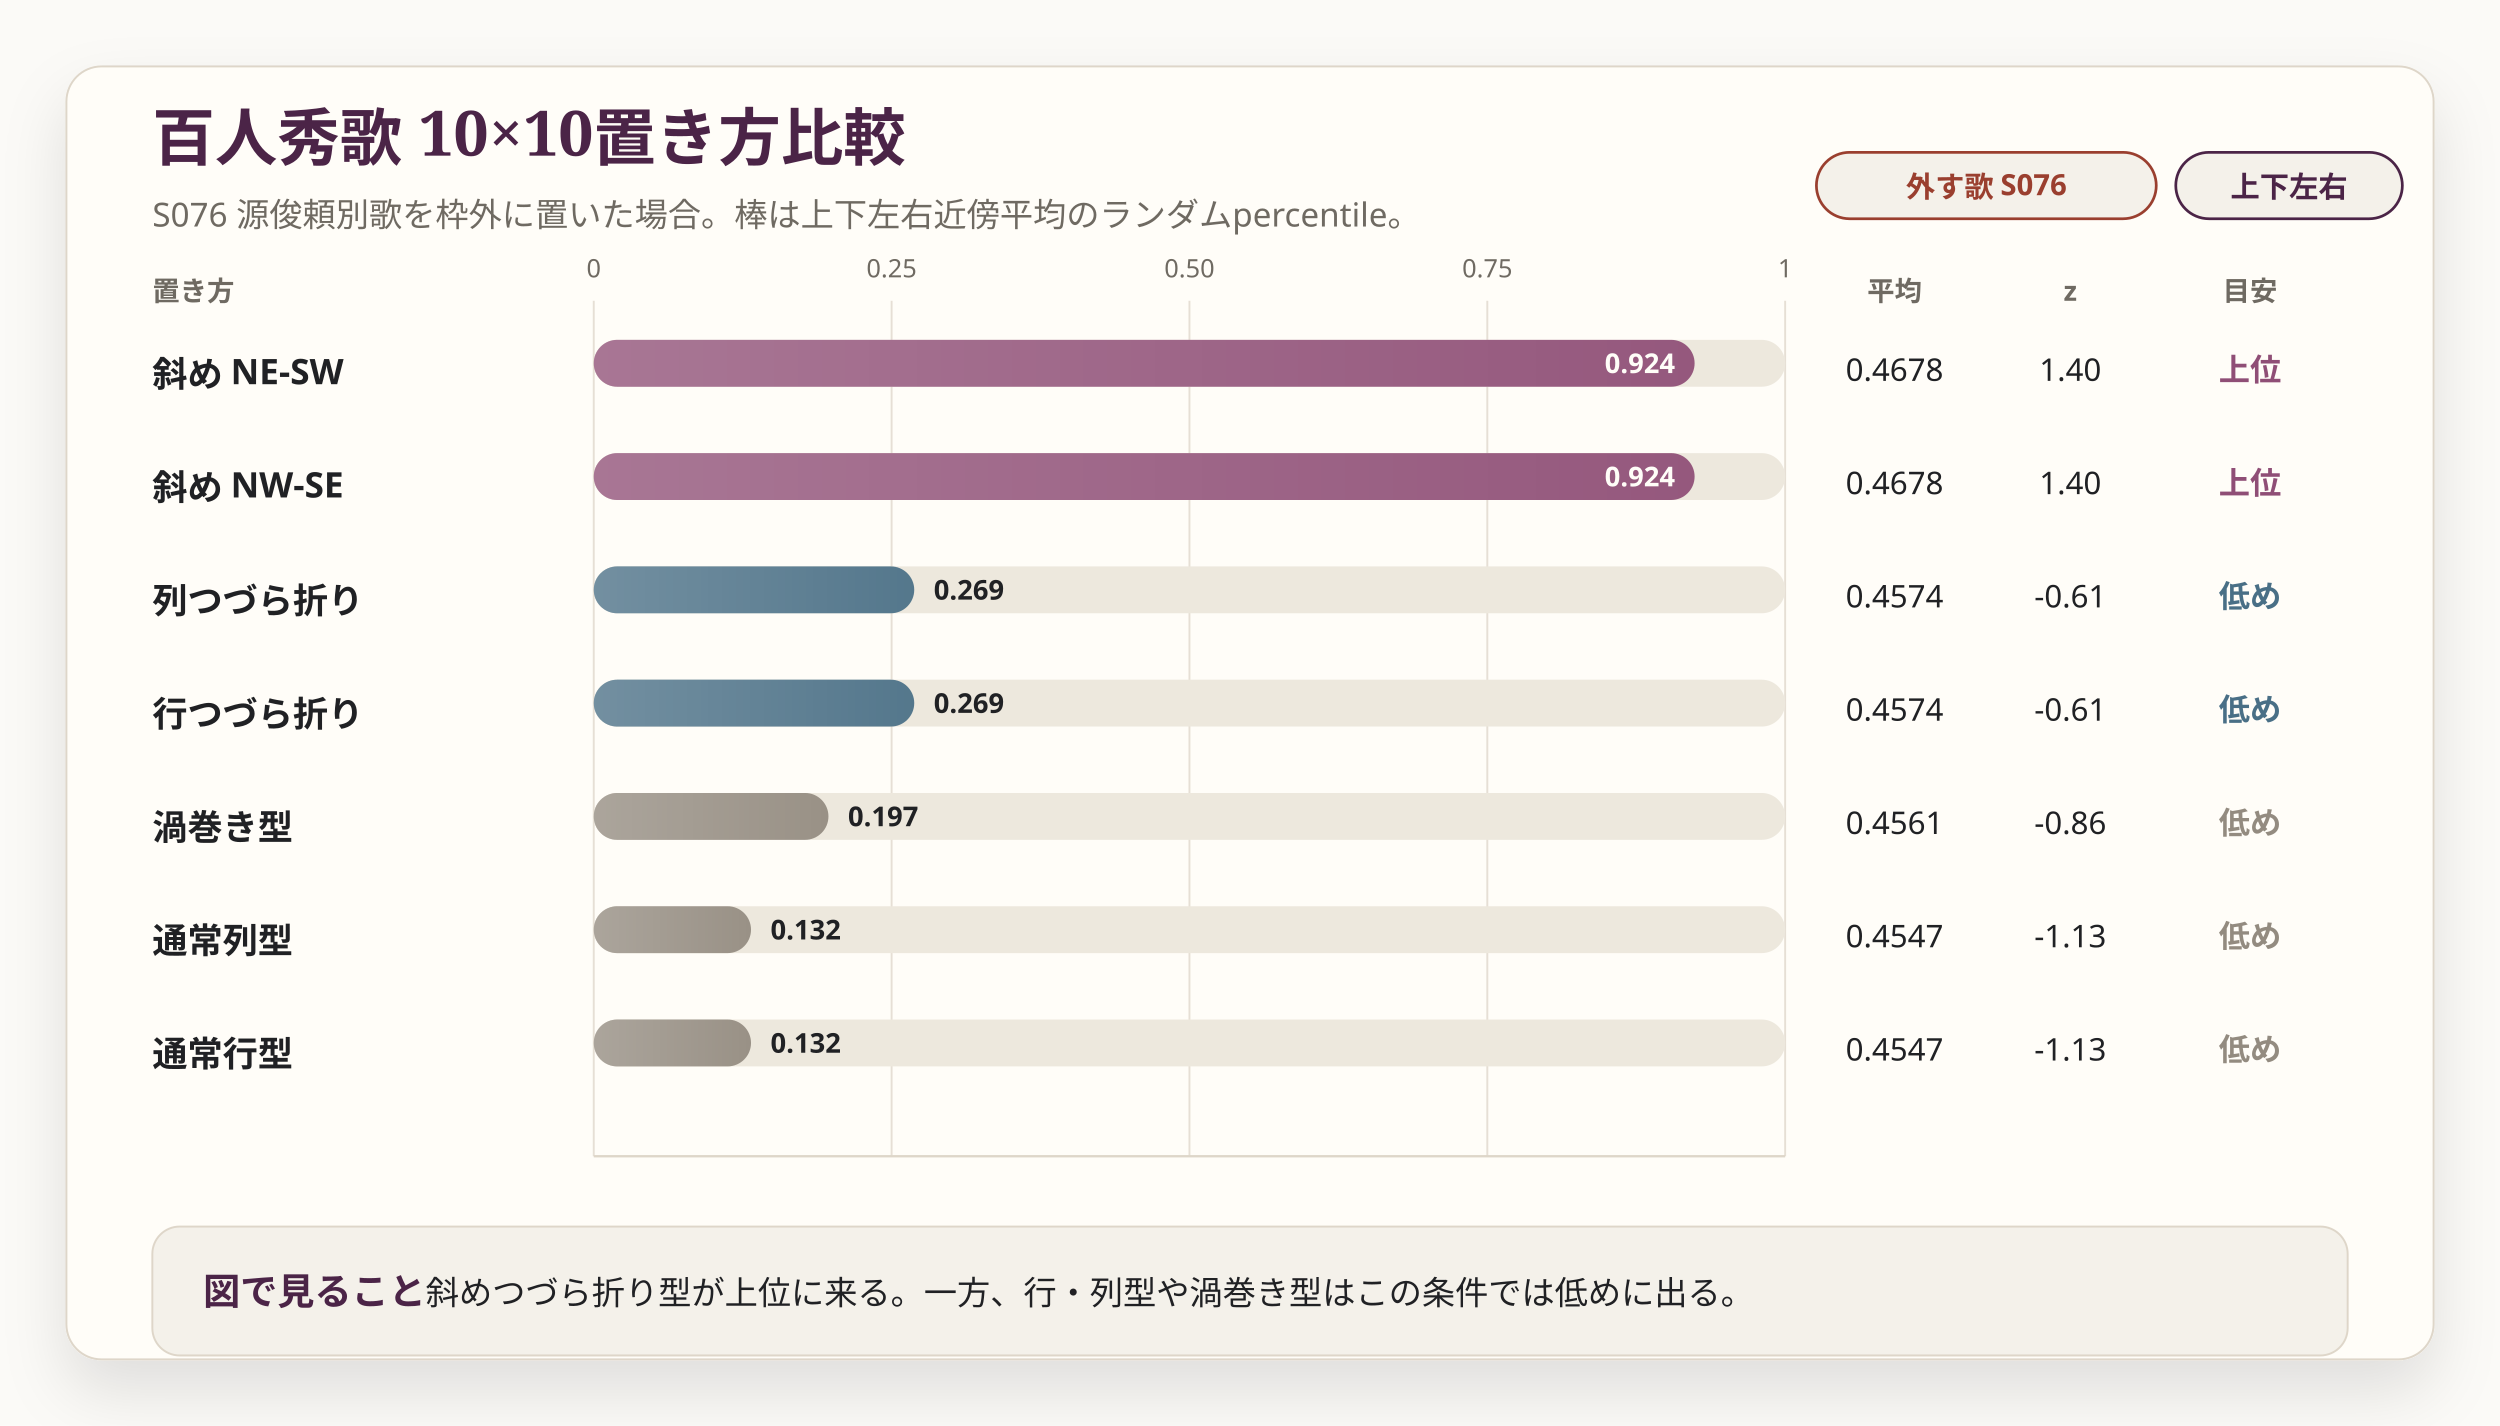
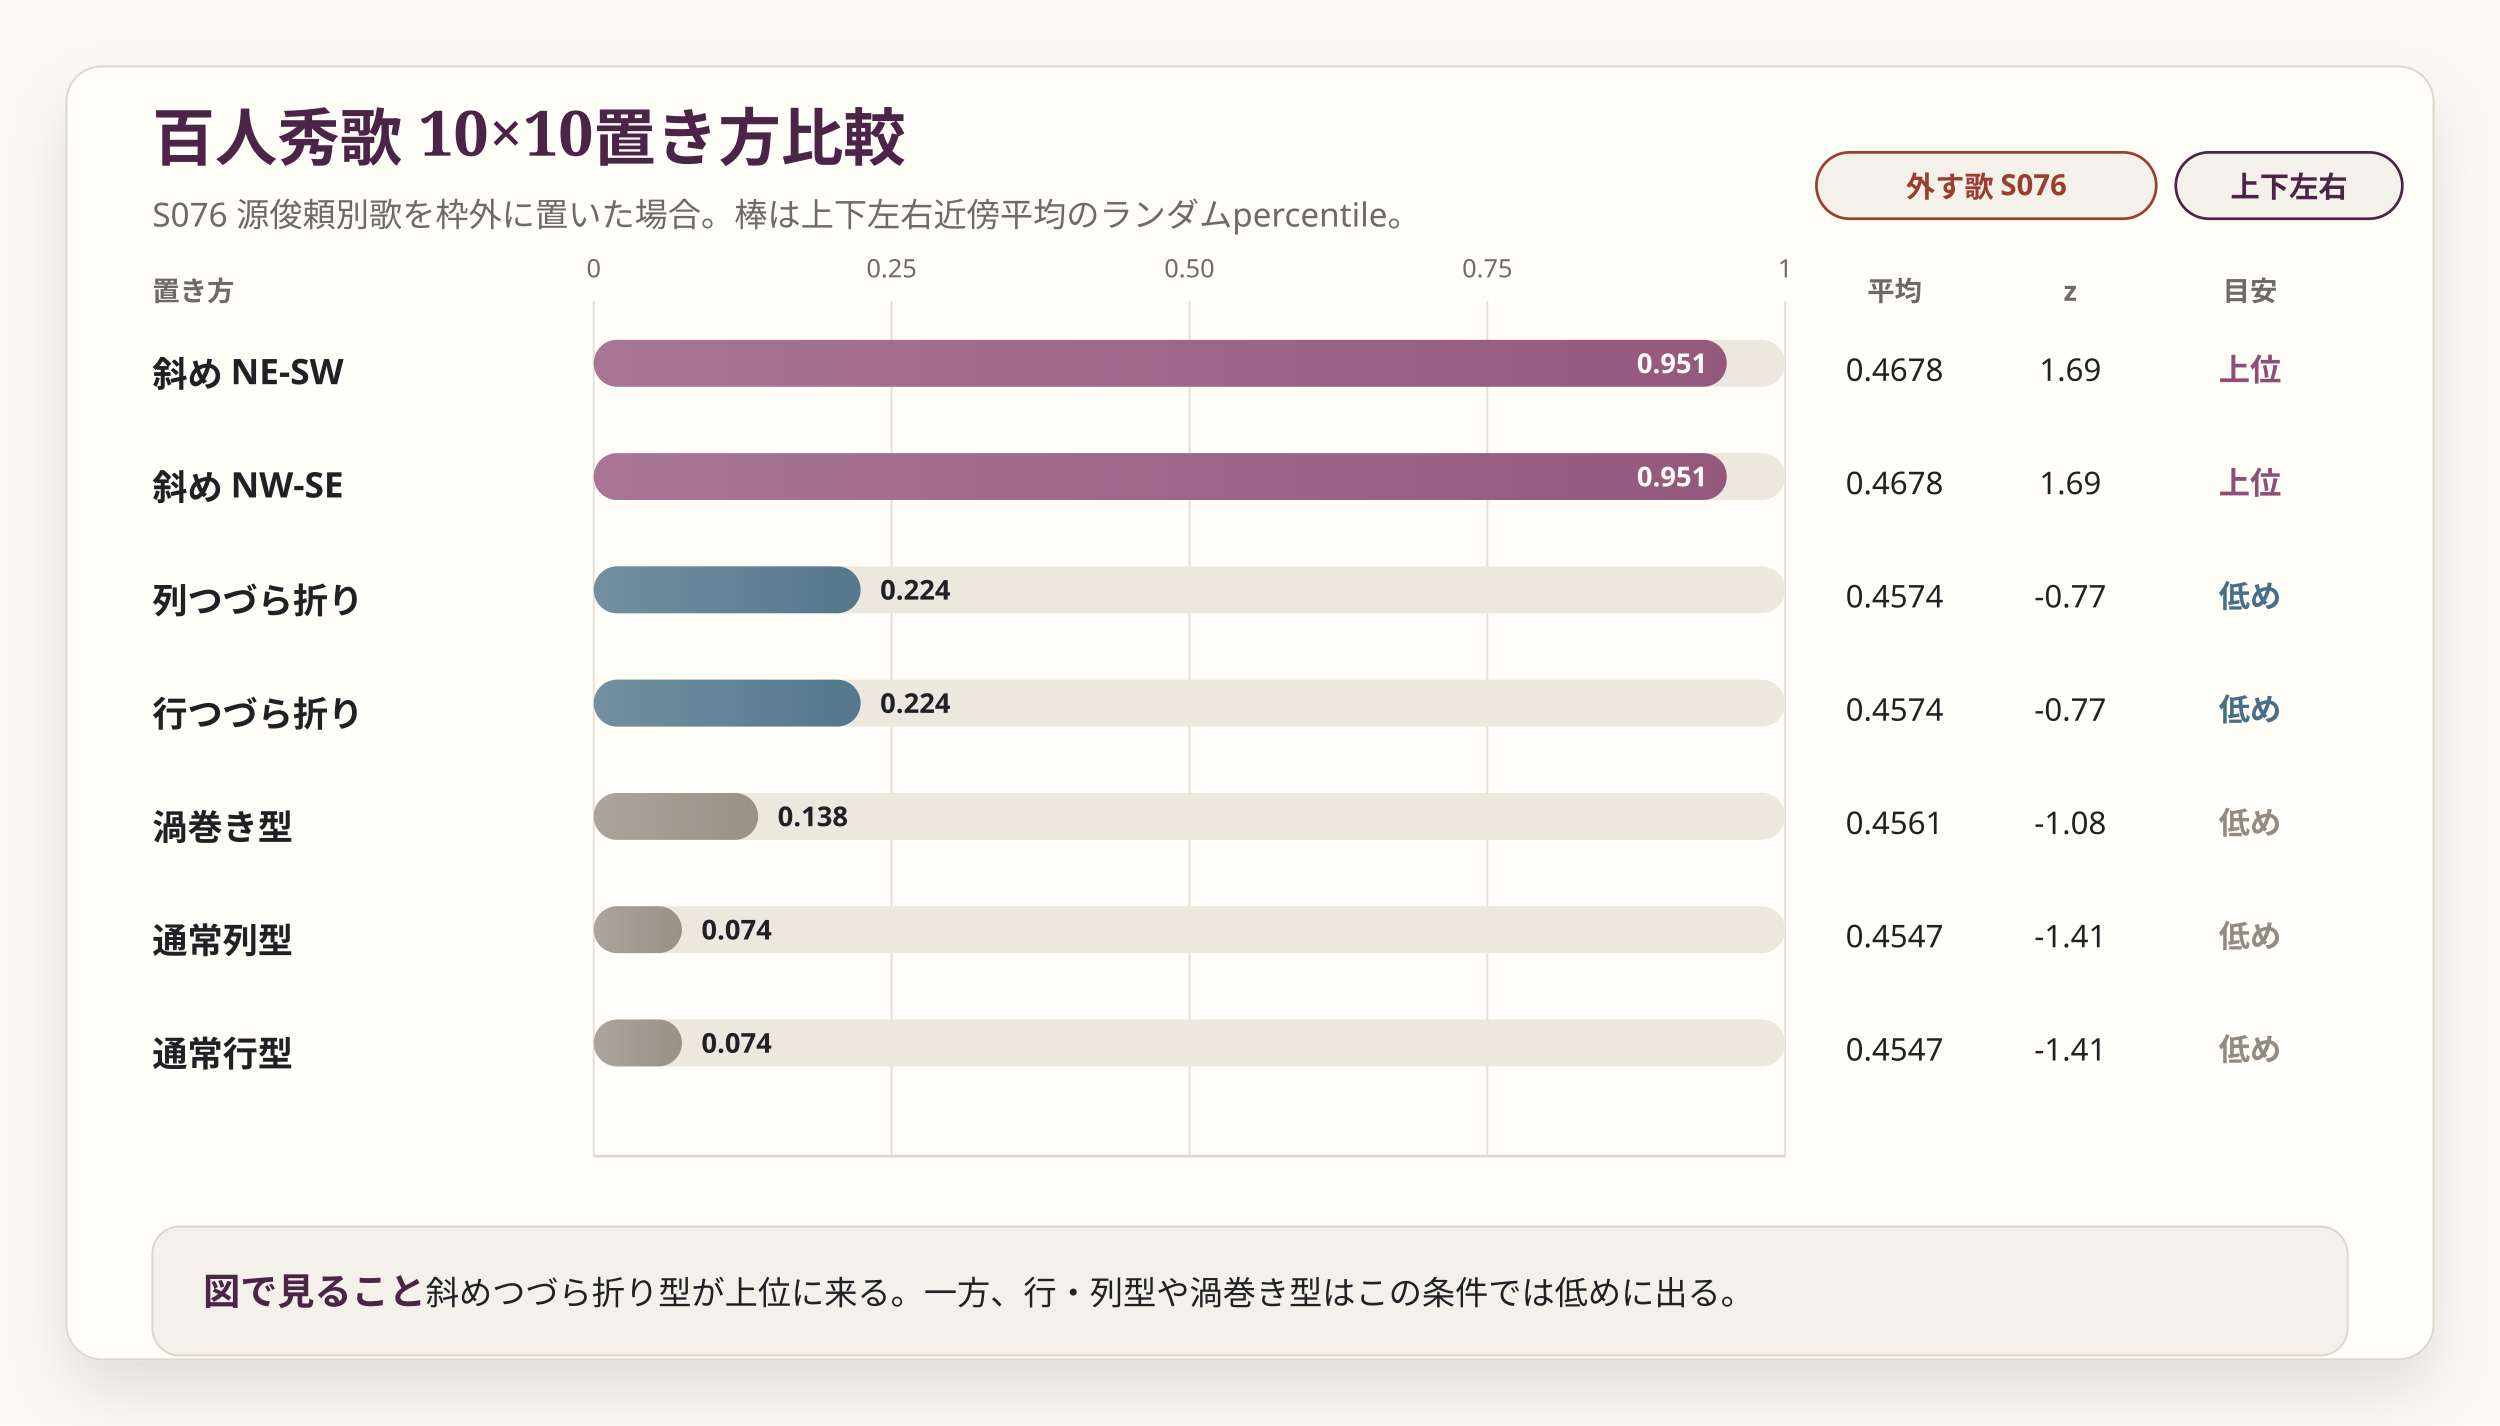
<svg xmlns="http://www.w3.org/2000/svg" width="1280" height="730" viewBox="0 0 1280 730" role="img">
  <defs>
    <filter id="shadow" x="-12%" y="-12%" width="124%" height="124%">
      <feDropShadow dx="0" dy="16" stdDeviation="16" flood-color="#202124" flood-opacity="0.11" />
    </filter>
    <linearGradient id="barGloss" x1="0" x2="1" y1="0" y2="0">
      <stop offset="0%" stop-color="#ffffff" stop-opacity="0.18" />
      <stop offset="100%" stop-color="#ffffff" stop-opacity="0" />
    </linearGradient>
  </defs>
  <rect width="1280" height="730" fill="#fbfaf7" />
  <rect x="34" y="34" width="1212" height="662" rx="18" fill="#fffdf8" stroke="#ded6c9" filter="url(#shadow)" />
  <text x="78" y="82" fill="#4b2447" font-family="Hiragino Mincho ProN, Yu Mincho, serif" font-size="32" font-weight="700" letter-spacing="0">百人秀歌 10×10置き方比較</text>
  <text x="78" y="116" fill="#6f6a62" font-family="Hiragino Sans, Yu Gothic, sans-serif" font-size="17" letter-spacing="0">S076 源俊頼別歌を枠外に置いた場合。棒は上下左右近傍平均のランダムpercentile。</text>
  <rect x="930" y="78" width="174" height="34" fill="#f4f1ea" stroke="#9a3f2f" rx="17" stroke-width="1.4" />
  <text x="1017.0" y="101" fill="#9a3f2f" font-family="Hiragino Sans, Yu Gothic, sans-serif" font-size="15" font-weight="700" text-anchor="middle" letter-spacing="0">外す歌 S076</text>
  <rect x="1114" y="78" width="116" height="34" fill="#f4f1ea" stroke="#4b2447" rx="17" stroke-width="1.4" />
  <text x="1172.0" y="101" fill="#4b2447" font-family="Hiragino Sans, Yu Gothic, sans-serif" font-size="15" font-weight="700" text-anchor="middle" letter-spacing="0">上下左右</text>
  <line x1="304" y1="154" x2="304" y2="592" stroke="#ded6c9" stroke-width="1" opacity="0.75" />
  <text x="304" y="142" fill="#6f6a62" font-family="Hiragino Sans, Yu Gothic, sans-serif" font-size="13" text-anchor="middle" letter-spacing="0">0</text>
  <line x1="456.5" y1="154" x2="456.5" y2="592" stroke="#ded6c9" stroke-width="1" opacity="0.75" />
  <text x="456.5" y="142" fill="#6f6a62" font-family="Hiragino Sans, Yu Gothic, sans-serif" font-size="13" text-anchor="middle" letter-spacing="0">0.25</text>
  <line x1="609.0" y1="154" x2="609.0" y2="592" stroke="#ded6c9" stroke-width="1" opacity="0.75" />
  <text x="609.0" y="142" fill="#6f6a62" font-family="Hiragino Sans, Yu Gothic, sans-serif" font-size="13" text-anchor="middle" letter-spacing="0">0.50</text>
  <line x1="761.5" y1="154" x2="761.5" y2="592" stroke="#ded6c9" stroke-width="1" opacity="0.75" />
  <text x="761.5" y="142" fill="#6f6a62" font-family="Hiragino Sans, Yu Gothic, sans-serif" font-size="13" text-anchor="middle" letter-spacing="0">0.75</text>
  <line x1="914.0" y1="154" x2="914.0" y2="592" stroke="#ded6c9" stroke-width="1" opacity="0.75" />
  <text x="914.0" y="142" fill="#6f6a62" font-family="Hiragino Sans, Yu Gothic, sans-serif" font-size="13" text-anchor="middle" letter-spacing="0">1</text>
  <line x1="304" y1="592" x2="914" y2="592" stroke="#ded6c9" stroke-width="1.2" />
  <text x="78" y="154" fill="#6f6a62" font-family="Hiragino Sans, Yu Gothic, sans-serif" font-size="14" font-weight="700" letter-spacing="0">置き方</text>
  <text x="970" y="154" fill="#6f6a62" font-family="Hiragino Sans, Yu Gothic, sans-serif" font-size="14" font-weight="700" text-anchor="middle" letter-spacing="0">平均</text>
  <text x="1060" y="154" fill="#6f6a62" font-family="Hiragino Sans, Yu Gothic, sans-serif" font-size="14" font-weight="700" text-anchor="middle" letter-spacing="0">z</text>
  <text x="1152" y="154" fill="#6f6a62" font-family="Hiragino Sans, Yu Gothic, sans-serif" font-size="14" font-weight="700" text-anchor="middle" letter-spacing="0">目安</text>
  <text x="78" y="198" fill="#202124" font-family="Hiragino Sans, Yu Gothic, sans-serif" font-size="18" font-weight="700" letter-spacing="0">斜め NE-SW</text>
  <rect x="304" y="174" width="610" height="24" fill="#ede8dd" rx="12.0" />
-   <rect x="304" y="174" width="563.64" height="24" fill="#8f4e76" rx="12.0" opacity="0.93" />
-   <rect x="304" y="174" width="563.64" height="24" fill="url(#barGloss)" rx="12.0" />
-   <text x="857.64" y="191" fill="#fffdf8" font-family="Hiragino Sans, Yu Gothic, sans-serif" font-size="14" font-weight="700" text-anchor="end" letter-spacing="0">0.924</text>
+   <rect x="304" y="174" width="580.11" height="24" fill="#8f4e76" rx="12.0" opacity="0.93" />
+   <rect x="304" y="174" width="580.11" height="24" fill="url(#barGloss)" rx="12.0" />
+   <text x="874.11" y="191" fill="#fffdf8" font-family="Hiragino Sans, Yu Gothic, sans-serif" font-size="14" font-weight="700" text-anchor="end" letter-spacing="0">0.951</text>
  <text x="970" y="195" fill="#202124" font-family="Hiragino Sans, Yu Gothic, sans-serif" font-size="16" text-anchor="middle" letter-spacing="0">0.4678</text>
-   <text x="1060" y="195" fill="#202124" font-family="Hiragino Sans, Yu Gothic, sans-serif" font-size="16" text-anchor="middle" letter-spacing="0">1.40</text>
+   <text x="1060" y="195" fill="#202124" font-family="Hiragino Sans, Yu Gothic, sans-serif" font-size="16" text-anchor="middle" letter-spacing="0">1.69</text>
  <text x="1152" y="195" fill="#8f4e76" font-family="Hiragino Sans, Yu Gothic, sans-serif" font-size="16" font-weight="700" text-anchor="middle" letter-spacing="0">上位</text>
  <text x="78" y="256" fill="#202124" font-family="Hiragino Sans, Yu Gothic, sans-serif" font-size="18" font-weight="700" letter-spacing="0">斜め NW-SE</text>
  <rect x="304" y="232" width="610" height="24" fill="#ede8dd" rx="12.0" />
-   <rect x="304" y="232" width="563.64" height="24" fill="#8f4e76" rx="12.0" opacity="0.93" />
-   <rect x="304" y="232" width="563.64" height="24" fill="url(#barGloss)" rx="12.0" />
-   <text x="857.64" y="249" fill="#fffdf8" font-family="Hiragino Sans, Yu Gothic, sans-serif" font-size="14" font-weight="700" text-anchor="end" letter-spacing="0">0.924</text>
+   <rect x="304" y="232" width="580.11" height="24" fill="#8f4e76" rx="12.0" opacity="0.93" />
+   <rect x="304" y="232" width="580.11" height="24" fill="url(#barGloss)" rx="12.0" />
+   <text x="874.11" y="249" fill="#fffdf8" font-family="Hiragino Sans, Yu Gothic, sans-serif" font-size="14" font-weight="700" text-anchor="end" letter-spacing="0">0.951</text>
  <text x="970" y="253" fill="#202124" font-family="Hiragino Sans, Yu Gothic, sans-serif" font-size="16" text-anchor="middle" letter-spacing="0">0.4678</text>
-   <text x="1060" y="253" fill="#202124" font-family="Hiragino Sans, Yu Gothic, sans-serif" font-size="16" text-anchor="middle" letter-spacing="0">1.40</text>
+   <text x="1060" y="253" fill="#202124" font-family="Hiragino Sans, Yu Gothic, sans-serif" font-size="16" text-anchor="middle" letter-spacing="0">1.69</text>
  <text x="1152" y="253" fill="#8f4e76" font-family="Hiragino Sans, Yu Gothic, sans-serif" font-size="16" font-weight="700" text-anchor="middle" letter-spacing="0">上位</text>
  <text x="78" y="314" fill="#202124" font-family="Hiragino Sans, Yu Gothic, sans-serif" font-size="18" font-weight="700" letter-spacing="0">列つづら折り</text>
  <rect x="304" y="290" width="610" height="24" fill="#ede8dd" rx="12.0" />
-   <rect x="304" y="290" width="164.09" height="24" fill="#496f86" rx="12.0" opacity="0.93" />
-   <rect x="304" y="290" width="164.09" height="24" fill="url(#barGloss)" rx="12.0" />
-   <text x="478.09" y="307" fill="#202124" font-family="Hiragino Sans, Yu Gothic, sans-serif" font-size="14" font-weight="700" letter-spacing="0">0.269</text>
+   <rect x="304" y="290" width="136.64" height="24" fill="#496f86" rx="12.0" opacity="0.93" />
+   <rect x="304" y="290" width="136.64" height="24" fill="url(#barGloss)" rx="12.0" />
+   <text x="450.64" y="307" fill="#202124" font-family="Hiragino Sans, Yu Gothic, sans-serif" font-size="14" font-weight="700" letter-spacing="0">0.224</text>
  <text x="970" y="311" fill="#202124" font-family="Hiragino Sans, Yu Gothic, sans-serif" font-size="16" text-anchor="middle" letter-spacing="0">0.4574</text>
-   <text x="1060" y="311" fill="#202124" font-family="Hiragino Sans, Yu Gothic, sans-serif" font-size="16" text-anchor="middle" letter-spacing="0">-0.61</text>
+   <text x="1060" y="311" fill="#202124" font-family="Hiragino Sans, Yu Gothic, sans-serif" font-size="16" text-anchor="middle" letter-spacing="0">-0.77</text>
  <text x="1152" y="311" fill="#496f86" font-family="Hiragino Sans, Yu Gothic, sans-serif" font-size="16" font-weight="700" text-anchor="middle" letter-spacing="0">低め</text>
  <text x="78" y="372" fill="#202124" font-family="Hiragino Sans, Yu Gothic, sans-serif" font-size="18" font-weight="700" letter-spacing="0">行つづら折り</text>
  <rect x="304" y="348" width="610" height="24" fill="#ede8dd" rx="12.0" />
-   <rect x="304" y="348" width="164.09" height="24" fill="#496f86" rx="12.0" opacity="0.93" />
-   <rect x="304" y="348" width="164.09" height="24" fill="url(#barGloss)" rx="12.0" />
-   <text x="478.09" y="365" fill="#202124" font-family="Hiragino Sans, Yu Gothic, sans-serif" font-size="14" font-weight="700" letter-spacing="0">0.269</text>
+   <rect x="304" y="348" width="136.64" height="24" fill="#496f86" rx="12.0" opacity="0.93" />
+   <rect x="304" y="348" width="136.64" height="24" fill="url(#barGloss)" rx="12.0" />
+   <text x="450.64" y="365" fill="#202124" font-family="Hiragino Sans, Yu Gothic, sans-serif" font-size="14" font-weight="700" letter-spacing="0">0.224</text>
  <text x="970" y="369" fill="#202124" font-family="Hiragino Sans, Yu Gothic, sans-serif" font-size="16" text-anchor="middle" letter-spacing="0">0.4574</text>
-   <text x="1060" y="369" fill="#202124" font-family="Hiragino Sans, Yu Gothic, sans-serif" font-size="16" text-anchor="middle" letter-spacing="0">-0.61</text>
+   <text x="1060" y="369" fill="#202124" font-family="Hiragino Sans, Yu Gothic, sans-serif" font-size="16" text-anchor="middle" letter-spacing="0">-0.77</text>
  <text x="1152" y="369" fill="#496f86" font-family="Hiragino Sans, Yu Gothic, sans-serif" font-size="16" font-weight="700" text-anchor="middle" letter-spacing="0">低め</text>
  <text x="78" y="430" fill="#202124" font-family="Hiragino Sans, Yu Gothic, sans-serif" font-size="18" font-weight="700" letter-spacing="0">渦巻き型</text>
  <rect x="304" y="406" width="610" height="24" fill="#ede8dd" rx="12.0" />
-   <rect x="304" y="406" width="120.17" height="24" fill="#938b80" rx="12.0" opacity="0.93" />
-   <rect x="304" y="406" width="120.17" height="24" fill="url(#barGloss)" rx="12.0" />
-   <text x="434.17" y="423" fill="#202124" font-family="Hiragino Sans, Yu Gothic, sans-serif" font-size="14" font-weight="700" letter-spacing="0">0.197</text>
+   <rect x="304" y="406" width="84.18" height="24" fill="#938b80" rx="12.0" opacity="0.93" />
+   <rect x="304" y="406" width="84.18" height="24" fill="url(#barGloss)" rx="12.0" />
+   <text x="398.18" y="423" fill="#202124" font-family="Hiragino Sans, Yu Gothic, sans-serif" font-size="14" font-weight="700" letter-spacing="0">0.138</text>
  <text x="970" y="427" fill="#202124" font-family="Hiragino Sans, Yu Gothic, sans-serif" font-size="16" text-anchor="middle" letter-spacing="0">0.4561</text>
-   <text x="1060" y="427" fill="#202124" font-family="Hiragino Sans, Yu Gothic, sans-serif" font-size="16" text-anchor="middle" letter-spacing="0">-0.86</text>
+   <text x="1060" y="427" fill="#202124" font-family="Hiragino Sans, Yu Gothic, sans-serif" font-size="16" text-anchor="middle" letter-spacing="0">-1.08</text>
  <text x="1152" y="427" fill="#938b80" font-family="Hiragino Sans, Yu Gothic, sans-serif" font-size="16" font-weight="700" text-anchor="middle" letter-spacing="0">低め</text>
  <text x="78" y="488" fill="#202124" font-family="Hiragino Sans, Yu Gothic, sans-serif" font-size="18" font-weight="700" letter-spacing="0">通常列型</text>
  <rect x="304" y="464" width="610" height="24" fill="#ede8dd" rx="12.0" />
-   <rect x="304" y="464" width="80.52" height="24" fill="#938b80" rx="12.0" opacity="0.93" />
-   <rect x="304" y="464" width="80.52" height="24" fill="url(#barGloss)" rx="12.0" />
-   <text x="394.52" y="481" fill="#202124" font-family="Hiragino Sans, Yu Gothic, sans-serif" font-size="14" font-weight="700" letter-spacing="0">0.132</text>
+   <rect x="304" y="464" width="45.14" height="24" fill="#938b80" rx="12.0" opacity="0.93" />
+   <rect x="304" y="464" width="45.14" height="24" fill="url(#barGloss)" rx="12.0" />
+   <text x="359.14" y="481" fill="#202124" font-family="Hiragino Sans, Yu Gothic, sans-serif" font-size="14" font-weight="700" letter-spacing="0">0.074</text>
  <text x="970" y="485" fill="#202124" font-family="Hiragino Sans, Yu Gothic, sans-serif" font-size="16" text-anchor="middle" letter-spacing="0">0.4547</text>
-   <text x="1060" y="485" fill="#202124" font-family="Hiragino Sans, Yu Gothic, sans-serif" font-size="16" text-anchor="middle" letter-spacing="0">-1.13</text>
+   <text x="1060" y="485" fill="#202124" font-family="Hiragino Sans, Yu Gothic, sans-serif" font-size="16" text-anchor="middle" letter-spacing="0">-1.41</text>
  <text x="1152" y="485" fill="#938b80" font-family="Hiragino Sans, Yu Gothic, sans-serif" font-size="16" font-weight="700" text-anchor="middle" letter-spacing="0">低め</text>
  <text x="78" y="546" fill="#202124" font-family="Hiragino Sans, Yu Gothic, sans-serif" font-size="18" font-weight="700" letter-spacing="0">通常行型</text>
  <rect x="304" y="522" width="610" height="24" fill="#ede8dd" rx="12.0" />
-   <rect x="304" y="522" width="80.52" height="24" fill="#938b80" rx="12.0" opacity="0.93" />
-   <rect x="304" y="522" width="80.52" height="24" fill="url(#barGloss)" rx="12.0" />
-   <text x="394.52" y="539" fill="#202124" font-family="Hiragino Sans, Yu Gothic, sans-serif" font-size="14" font-weight="700" letter-spacing="0">0.132</text>
+   <rect x="304" y="522" width="45.14" height="24" fill="#938b80" rx="12.0" opacity="0.93" />
+   <rect x="304" y="522" width="45.14" height="24" fill="url(#barGloss)" rx="12.0" />
+   <text x="359.14" y="539" fill="#202124" font-family="Hiragino Sans, Yu Gothic, sans-serif" font-size="14" font-weight="700" letter-spacing="0">0.074</text>
  <text x="970" y="543" fill="#202124" font-family="Hiragino Sans, Yu Gothic, sans-serif" font-size="16" text-anchor="middle" letter-spacing="0">0.4547</text>
-   <text x="1060" y="543" fill="#202124" font-family="Hiragino Sans, Yu Gothic, sans-serif" font-size="16" text-anchor="middle" letter-spacing="0">-1.13</text>
+   <text x="1060" y="543" fill="#202124" font-family="Hiragino Sans, Yu Gothic, sans-serif" font-size="16" text-anchor="middle" letter-spacing="0">-1.41</text>
  <text x="1152" y="543" fill="#938b80" font-family="Hiragino Sans, Yu Gothic, sans-serif" font-size="16" font-weight="700" text-anchor="middle" letter-spacing="0">低め</text>
  <rect x="78" y="628" width="1124" height="66" fill="#f4f1ea" stroke="#ded6c9" rx="14" />
  <text x="104" y="668" fill="#4b2447" font-family="Hiragino Mincho ProN, Yu Mincho, serif" font-size="19" font-weight="700" letter-spacing="0">図で見ること</text>
  <text x="218" y="668" fill="#202124" font-family="Hiragino Sans, Yu Gothic, sans-serif" font-size="17" letter-spacing="0">斜めつづら折り型が上位に来る。一方、行・列型や渦巻き型はこの条件では低めに出る。</text>
</svg>
